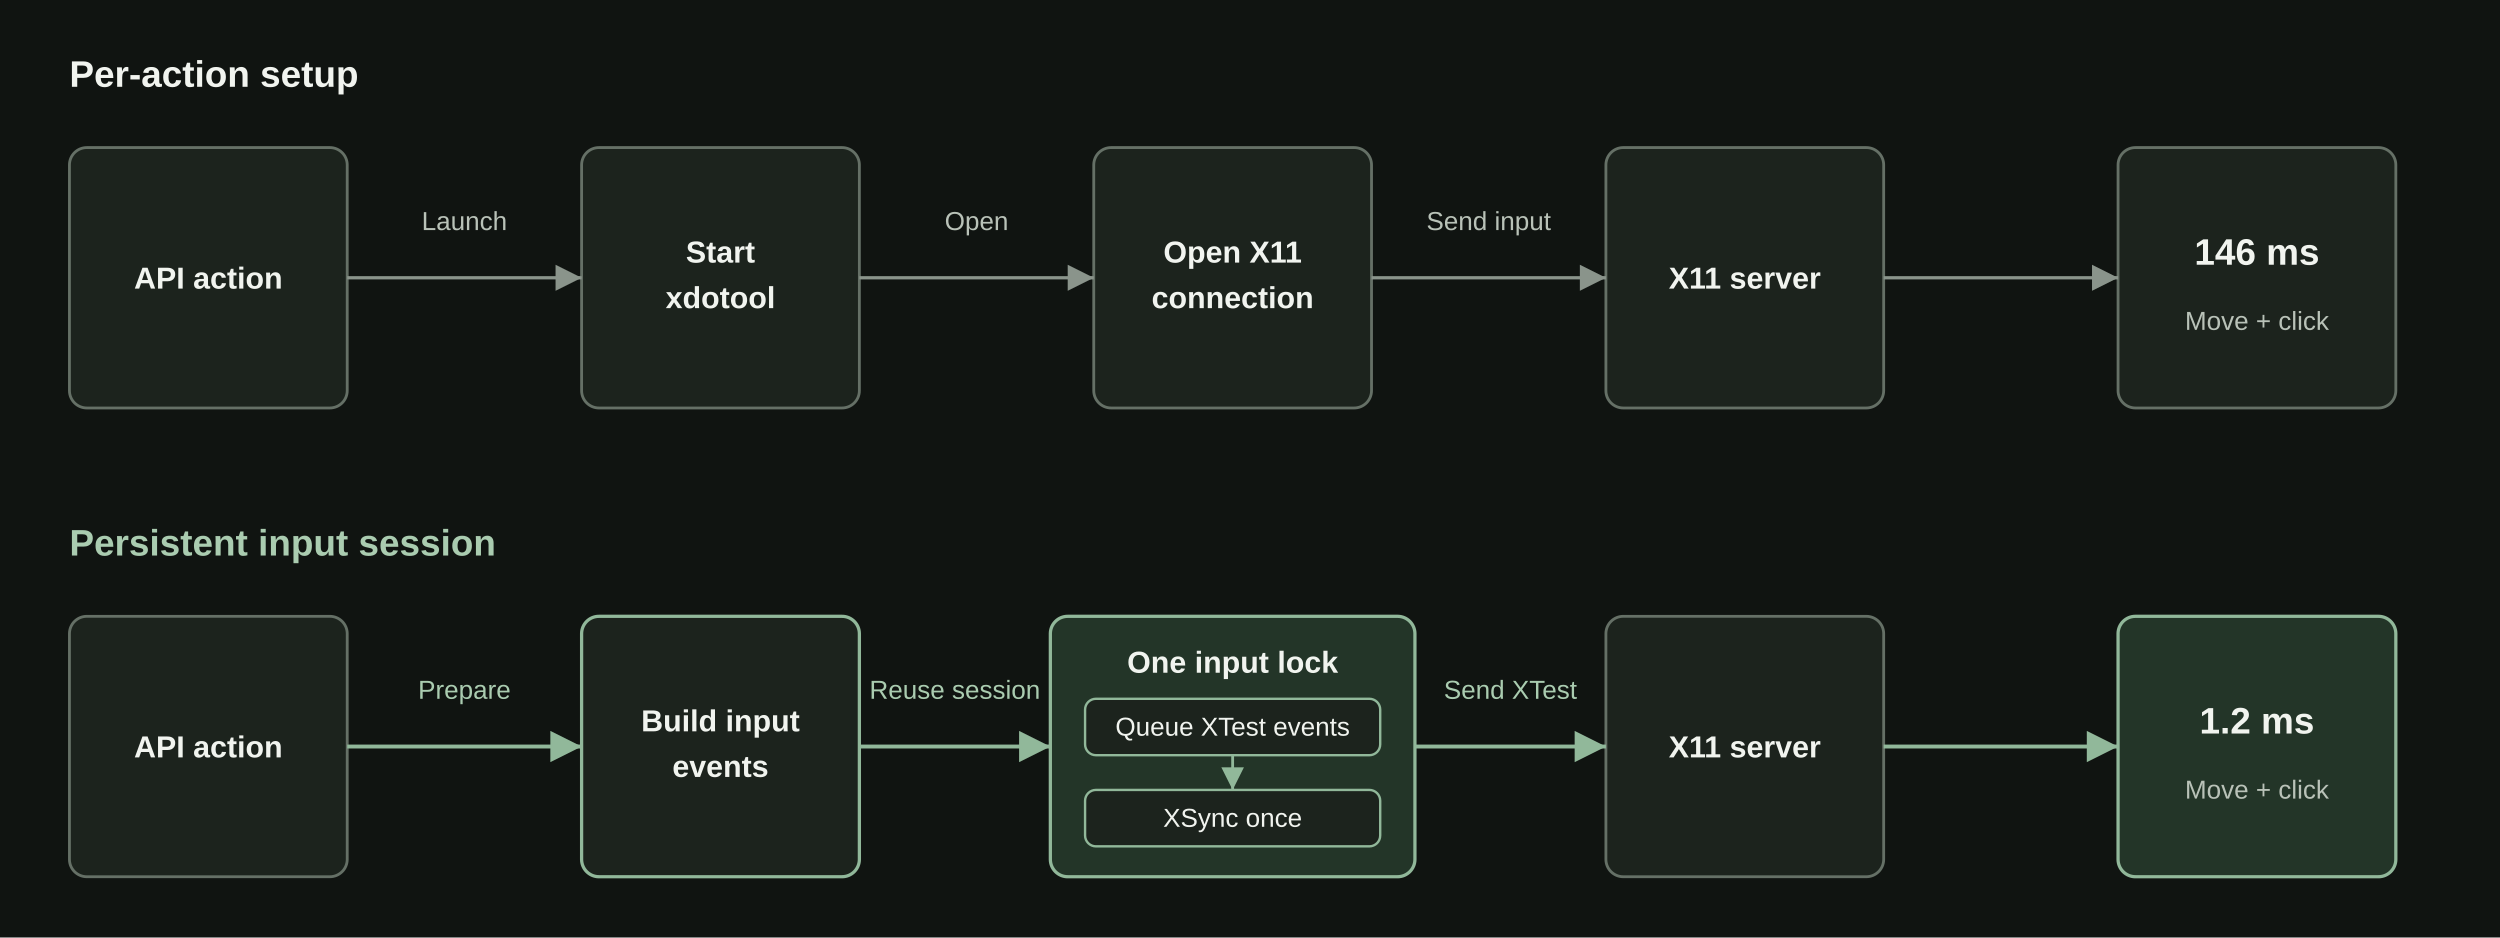
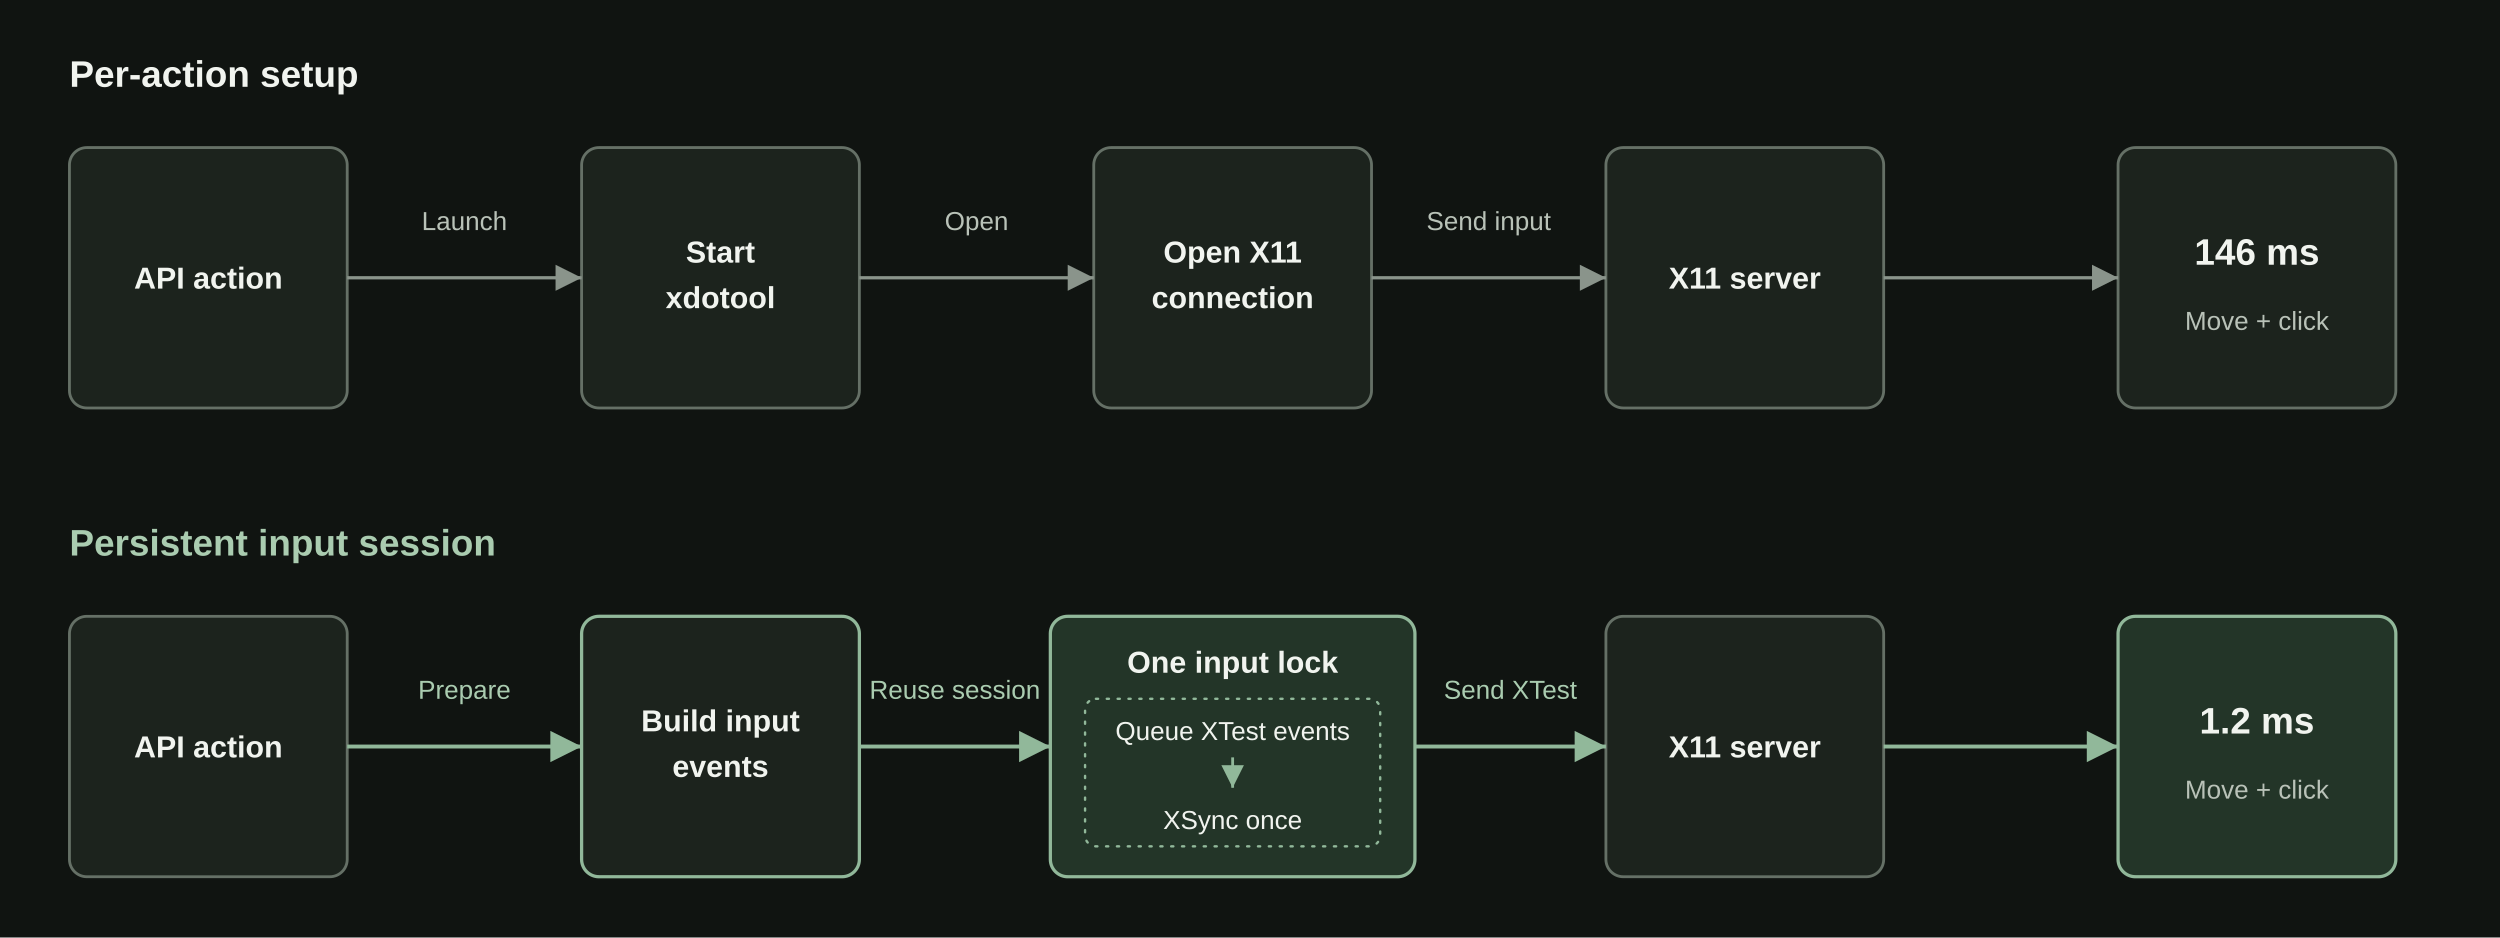
<svg xmlns="http://www.w3.org/2000/svg" width="1152" height="432" viewBox="0 0 1152 432" role="img" aria-labelledby="title desc">
  <defs>
    <style>
      .bg { fill: #101411; }
      .box { fill: #1C231D; stroke: #657066; stroke-width: 1.3; }
      .changed { fill: #1C231D; stroke: #91B89A; stroke-width: 1.5; }
      .primary { fill: #233528; stroke: #91B89A; stroke-width: 1.5; }
-       .step-box { fill: #1C231D; stroke: #91B89A; stroke-width: 1.1; }
+       .step-group { fill: none; stroke: #91B89A; stroke-width: 1.1; stroke-dasharray: 1 4; stroke-linecap: round; }
      .row, .row-opt, .label, .small, .step, .metric, .arrow-label, .arrow-label-opt { font-family: -apple-system, BlinkMacSystemFont, "Segoe UI", Arial, sans-serif; }
      .row { fill: #F1F4EF; font-size: 17px; font-weight: 700; }
      .row-opt { fill: #AACCB0; font-size: 17px; font-weight: 700; }
      .label { fill: #F1F4EF; font-size: 14px; font-weight: 600; }
      .small { fill: #B9C2B8; font-size: 12px; }
      .step { fill: #F1F4EF; font-size: 12px; font-weight: 500; }
      .metric { fill: #F1F4EF; font-size: 17px; font-weight: 700; }
      .arrow-label { fill: #B9C2B8; font-size: 12px; font-weight: 500; }
      .arrow-label-opt { fill: #AACCB0; font-size: 12px; font-weight: 500; }
      .path { fill: none; stroke: #8A948B; stroke-width: 1.5; }
      .path-opt { fill: none; stroke: #91B89A; stroke-width: 1.8; }
      .path-step { fill: none; stroke: #91B89A; stroke-width: 1.3; }
    </style>
    <marker id="arrow-neutral" viewBox="0 0 8 8" refX="8" refY="4" markerWidth="8" markerHeight="8" orient="auto">
      <path d="M0 0 L8 4 L0 8 Z" fill="#8A948B" />
    </marker>
    <marker id="arrow-sage" viewBox="0 0 8 8" refX="8" refY="4" markerWidth="8" markerHeight="8" orient="auto">
      <path d="M0 0 L8 4 L0 8 Z" fill="#91B89A" />
    </marker>
  </defs>
  <rect class="bg" width="1152" height="432" />
  <text class="row" x="32" y="40">Per-action setup</text>
  <rect class="box" x="32" y="68" width="128" height="120" rx="8" />
  <text class="label" x="96" y="133" text-anchor="middle">API action</text>
  <rect class="box" x="268" y="68" width="128" height="120" rx="8" />
  <text class="label" x="332" y="121" text-anchor="middle">Start</text>
  <text class="label" x="332" y="142" text-anchor="middle">xdotool</text>
  <rect class="box" x="504" y="68" width="128" height="120" rx="8" />
  <text class="label" x="568" y="121" text-anchor="middle">Open X11</text>
  <text class="label" x="568" y="142" text-anchor="middle">connection</text>
  <rect class="box" x="740" y="68" width="128" height="120" rx="8" />
  <text class="label" x="804" y="133" text-anchor="middle">X11 server</text>
  <rect class="box" x="976" y="68" width="128" height="120" rx="8" />
  <text class="metric" x="1040" y="122" text-anchor="middle">146 ms</text>
  <text class="small" x="1040" y="152" text-anchor="middle">Move + click</text>
  <line class="path" x1="160" y1="128" x2="268" y2="128" marker-end="url(#arrow-neutral)" />
  <text class="arrow-label" x="214" y="106" text-anchor="middle">Launch</text>
  <line class="path" x1="396" y1="128" x2="504" y2="128" marker-end="url(#arrow-neutral)" />
  <text class="arrow-label" x="450" y="106" text-anchor="middle">Open</text>
  <line class="path" x1="632" y1="128" x2="740" y2="128" marker-end="url(#arrow-neutral)" />
  <text class="arrow-label" x="686" y="106" text-anchor="middle">Send input</text>
  <line class="path" x1="868" y1="128" x2="976" y2="128" marker-end="url(#arrow-neutral)" />
  <text class="row-opt" x="32" y="256">Persistent input session</text>
  <rect class="box" x="32" y="284" width="128" height="120" rx="8" />
  <text class="label" x="96" y="349" text-anchor="middle">API action</text>
  <rect class="changed" x="268" y="284" width="128" height="120" rx="8" />
  <text class="label" x="332" y="337" text-anchor="middle">Build input</text>
  <text class="label" x="332" y="358" text-anchor="middle">events</text>
  <rect class="primary" x="484" y="284" width="168" height="120" rx="8" />
  <text class="label" x="568" y="310" text-anchor="middle">One input lock</text>
-   <rect class="step-box" x="500" y="322" width="136" height="26" rx="5" />
-   <text class="step" x="568" y="339" text-anchor="middle">Queue XTest events</text>
-   <line class="path-step" x1="568" y1="348" x2="568" y2="364" marker-end="url(#arrow-sage)" />
-   <rect class="step-box" x="500" y="364" width="136" height="26" rx="5" />
-   <text class="step" x="568" y="381" text-anchor="middle">XSync once</text>
+   <rect class="step-group" x="500" y="322" width="136" height="68" rx="5" />
+   <text class="step" x="568" y="341" text-anchor="middle">Queue XTest events</text>
+   <line class="path-step" x1="568" y1="349" x2="568" y2="363" marker-end="url(#arrow-sage)" />
+   <text class="step" x="568" y="382" text-anchor="middle">XSync once</text>
  <rect class="box" x="740" y="284" width="128" height="120" rx="8" />
  <text class="label" x="804" y="349" text-anchor="middle">X11 server</text>
  <rect class="primary" x="976" y="284" width="128" height="120" rx="8" />
  <text class="metric" x="1040" y="338" text-anchor="middle">1.2 ms</text>
  <text class="small" x="1040" y="368" text-anchor="middle">Move + click</text>
  <line class="path-opt" x1="160" y1="344" x2="268" y2="344" marker-end="url(#arrow-sage)" />
  <text class="arrow-label-opt" x="214" y="322" text-anchor="middle">Prepare</text>
  <line class="path-opt" x1="396" y1="344" x2="484" y2="344" marker-end="url(#arrow-sage)" />
  <text class="arrow-label-opt" x="440" y="322" text-anchor="middle">Reuse session</text>
  <line class="path-opt" x1="652" y1="344" x2="740" y2="344" marker-end="url(#arrow-sage)" />
  <text class="arrow-label-opt" x="696" y="322" text-anchor="middle">Send XTest</text>
  <line class="path-opt" x1="868" y1="344" x2="976" y2="344" marker-end="url(#arrow-sage)" />
</svg>
